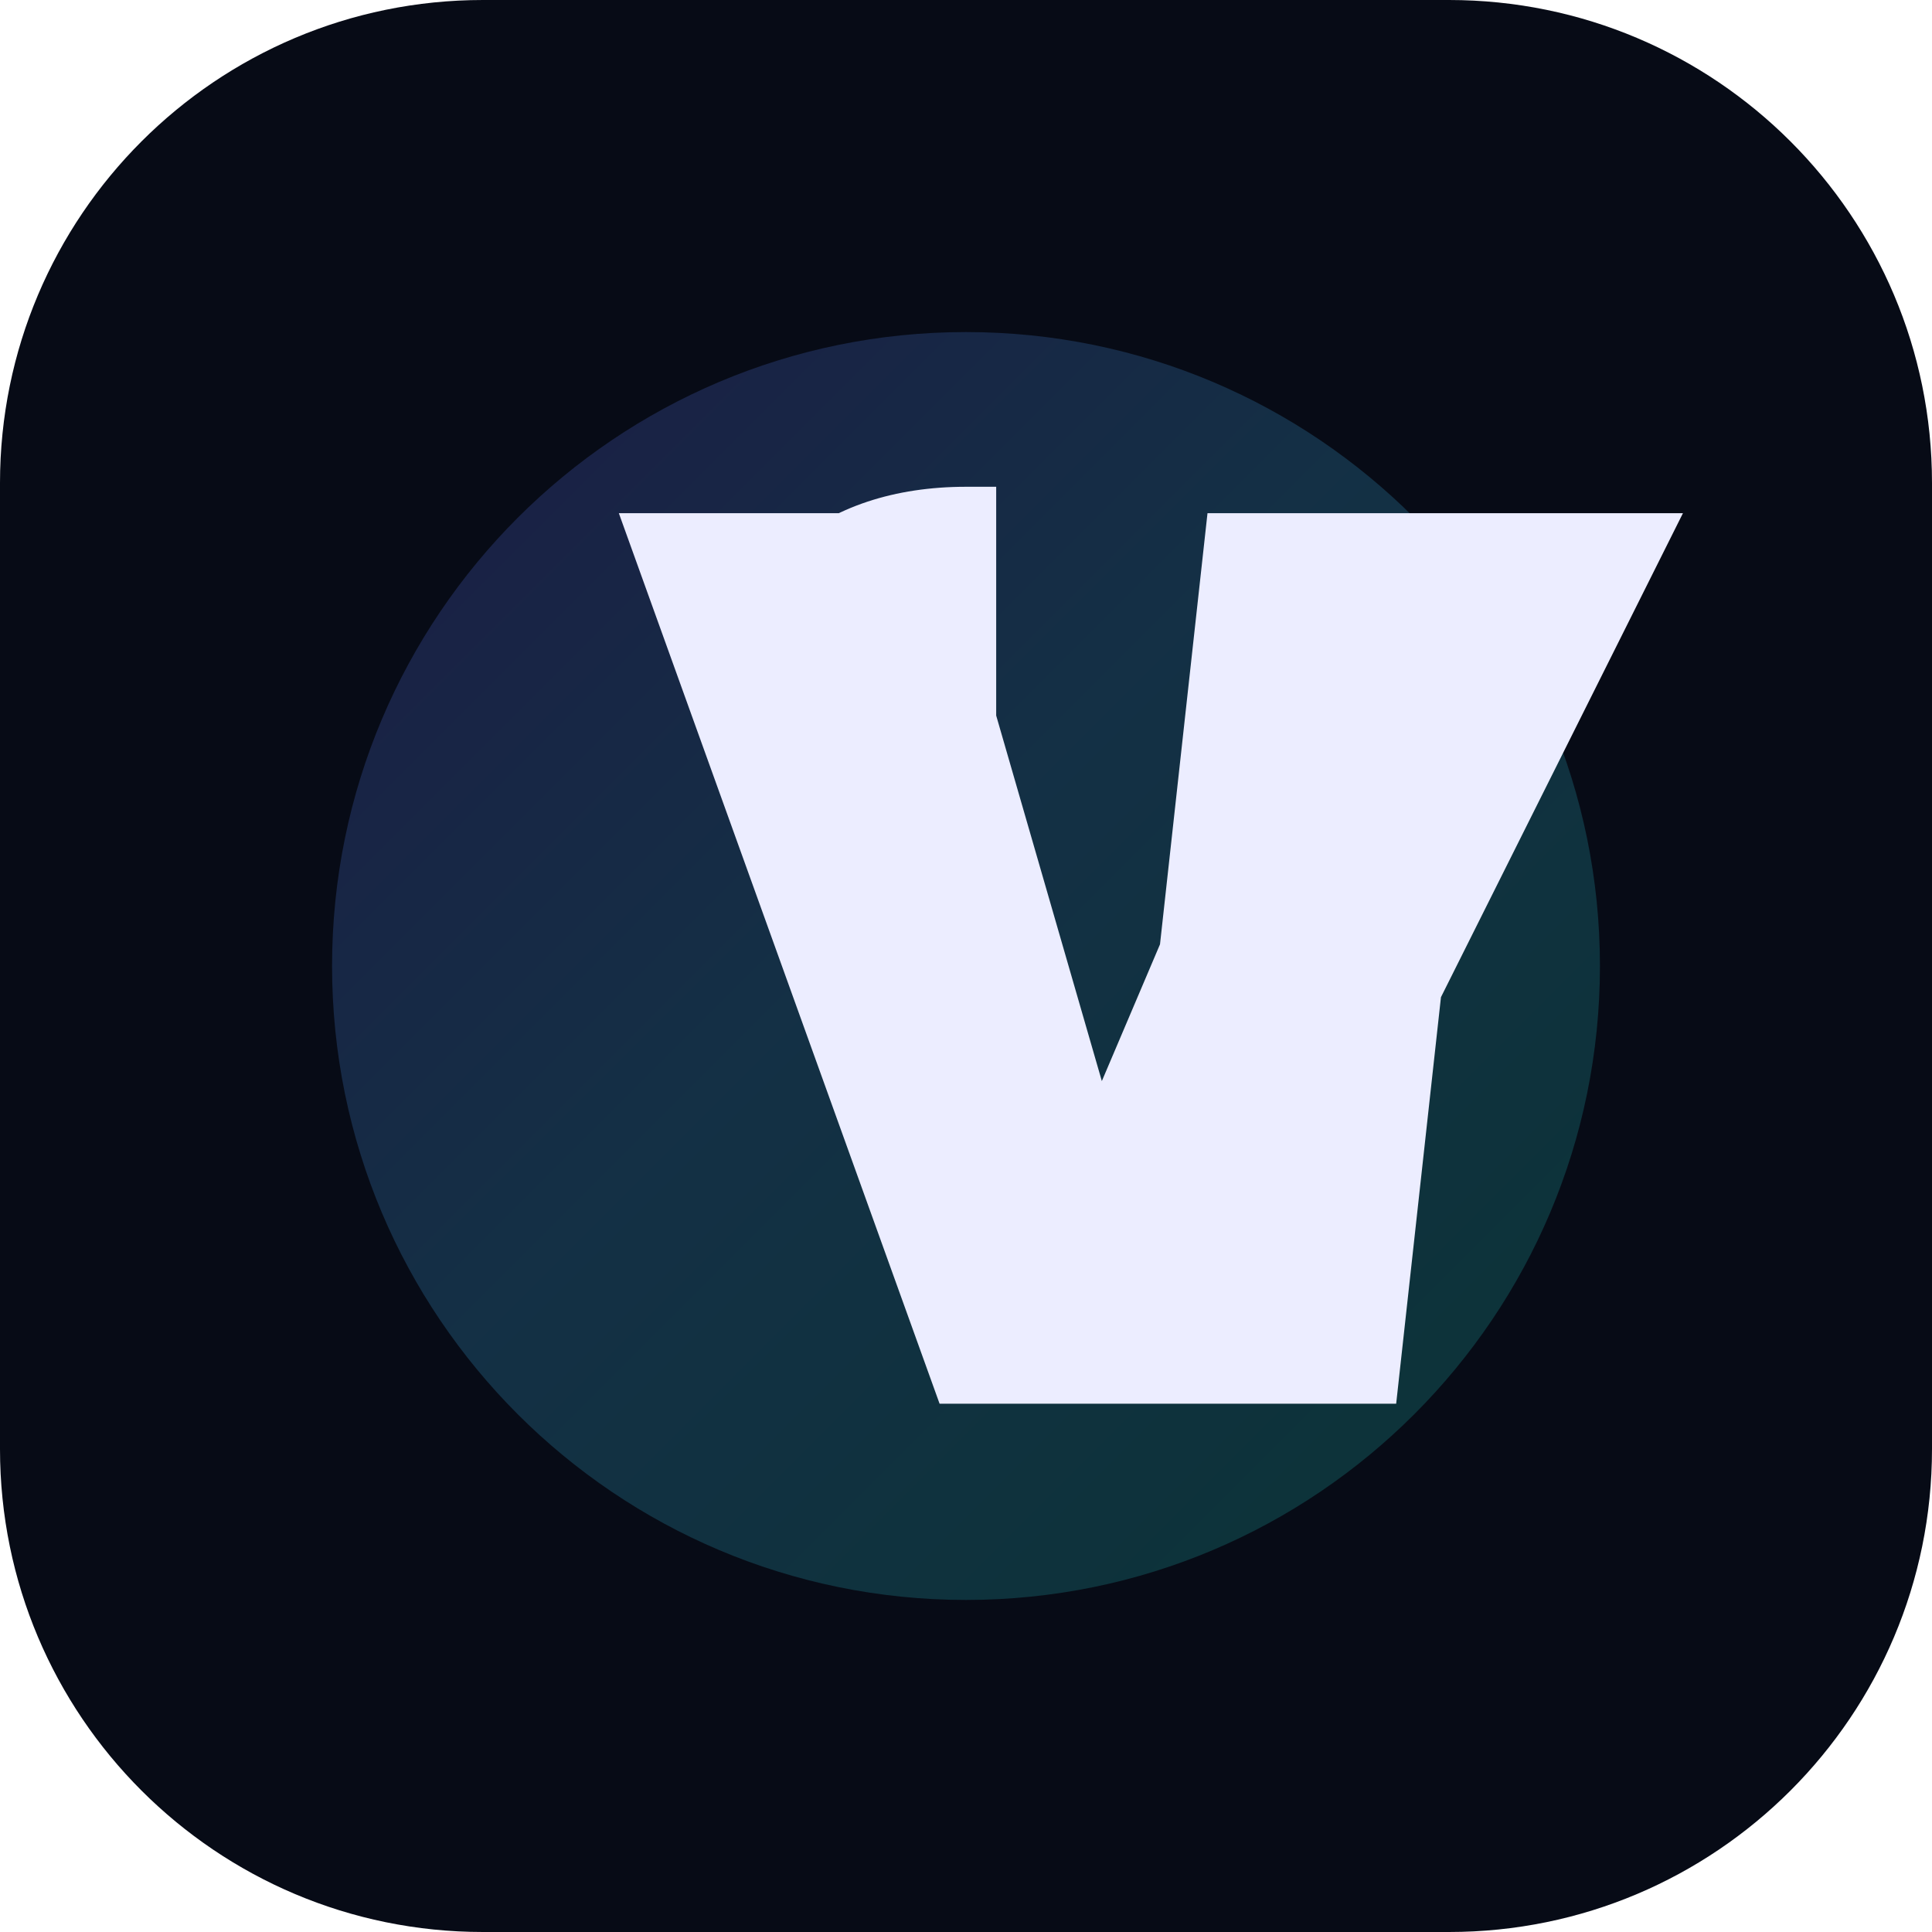
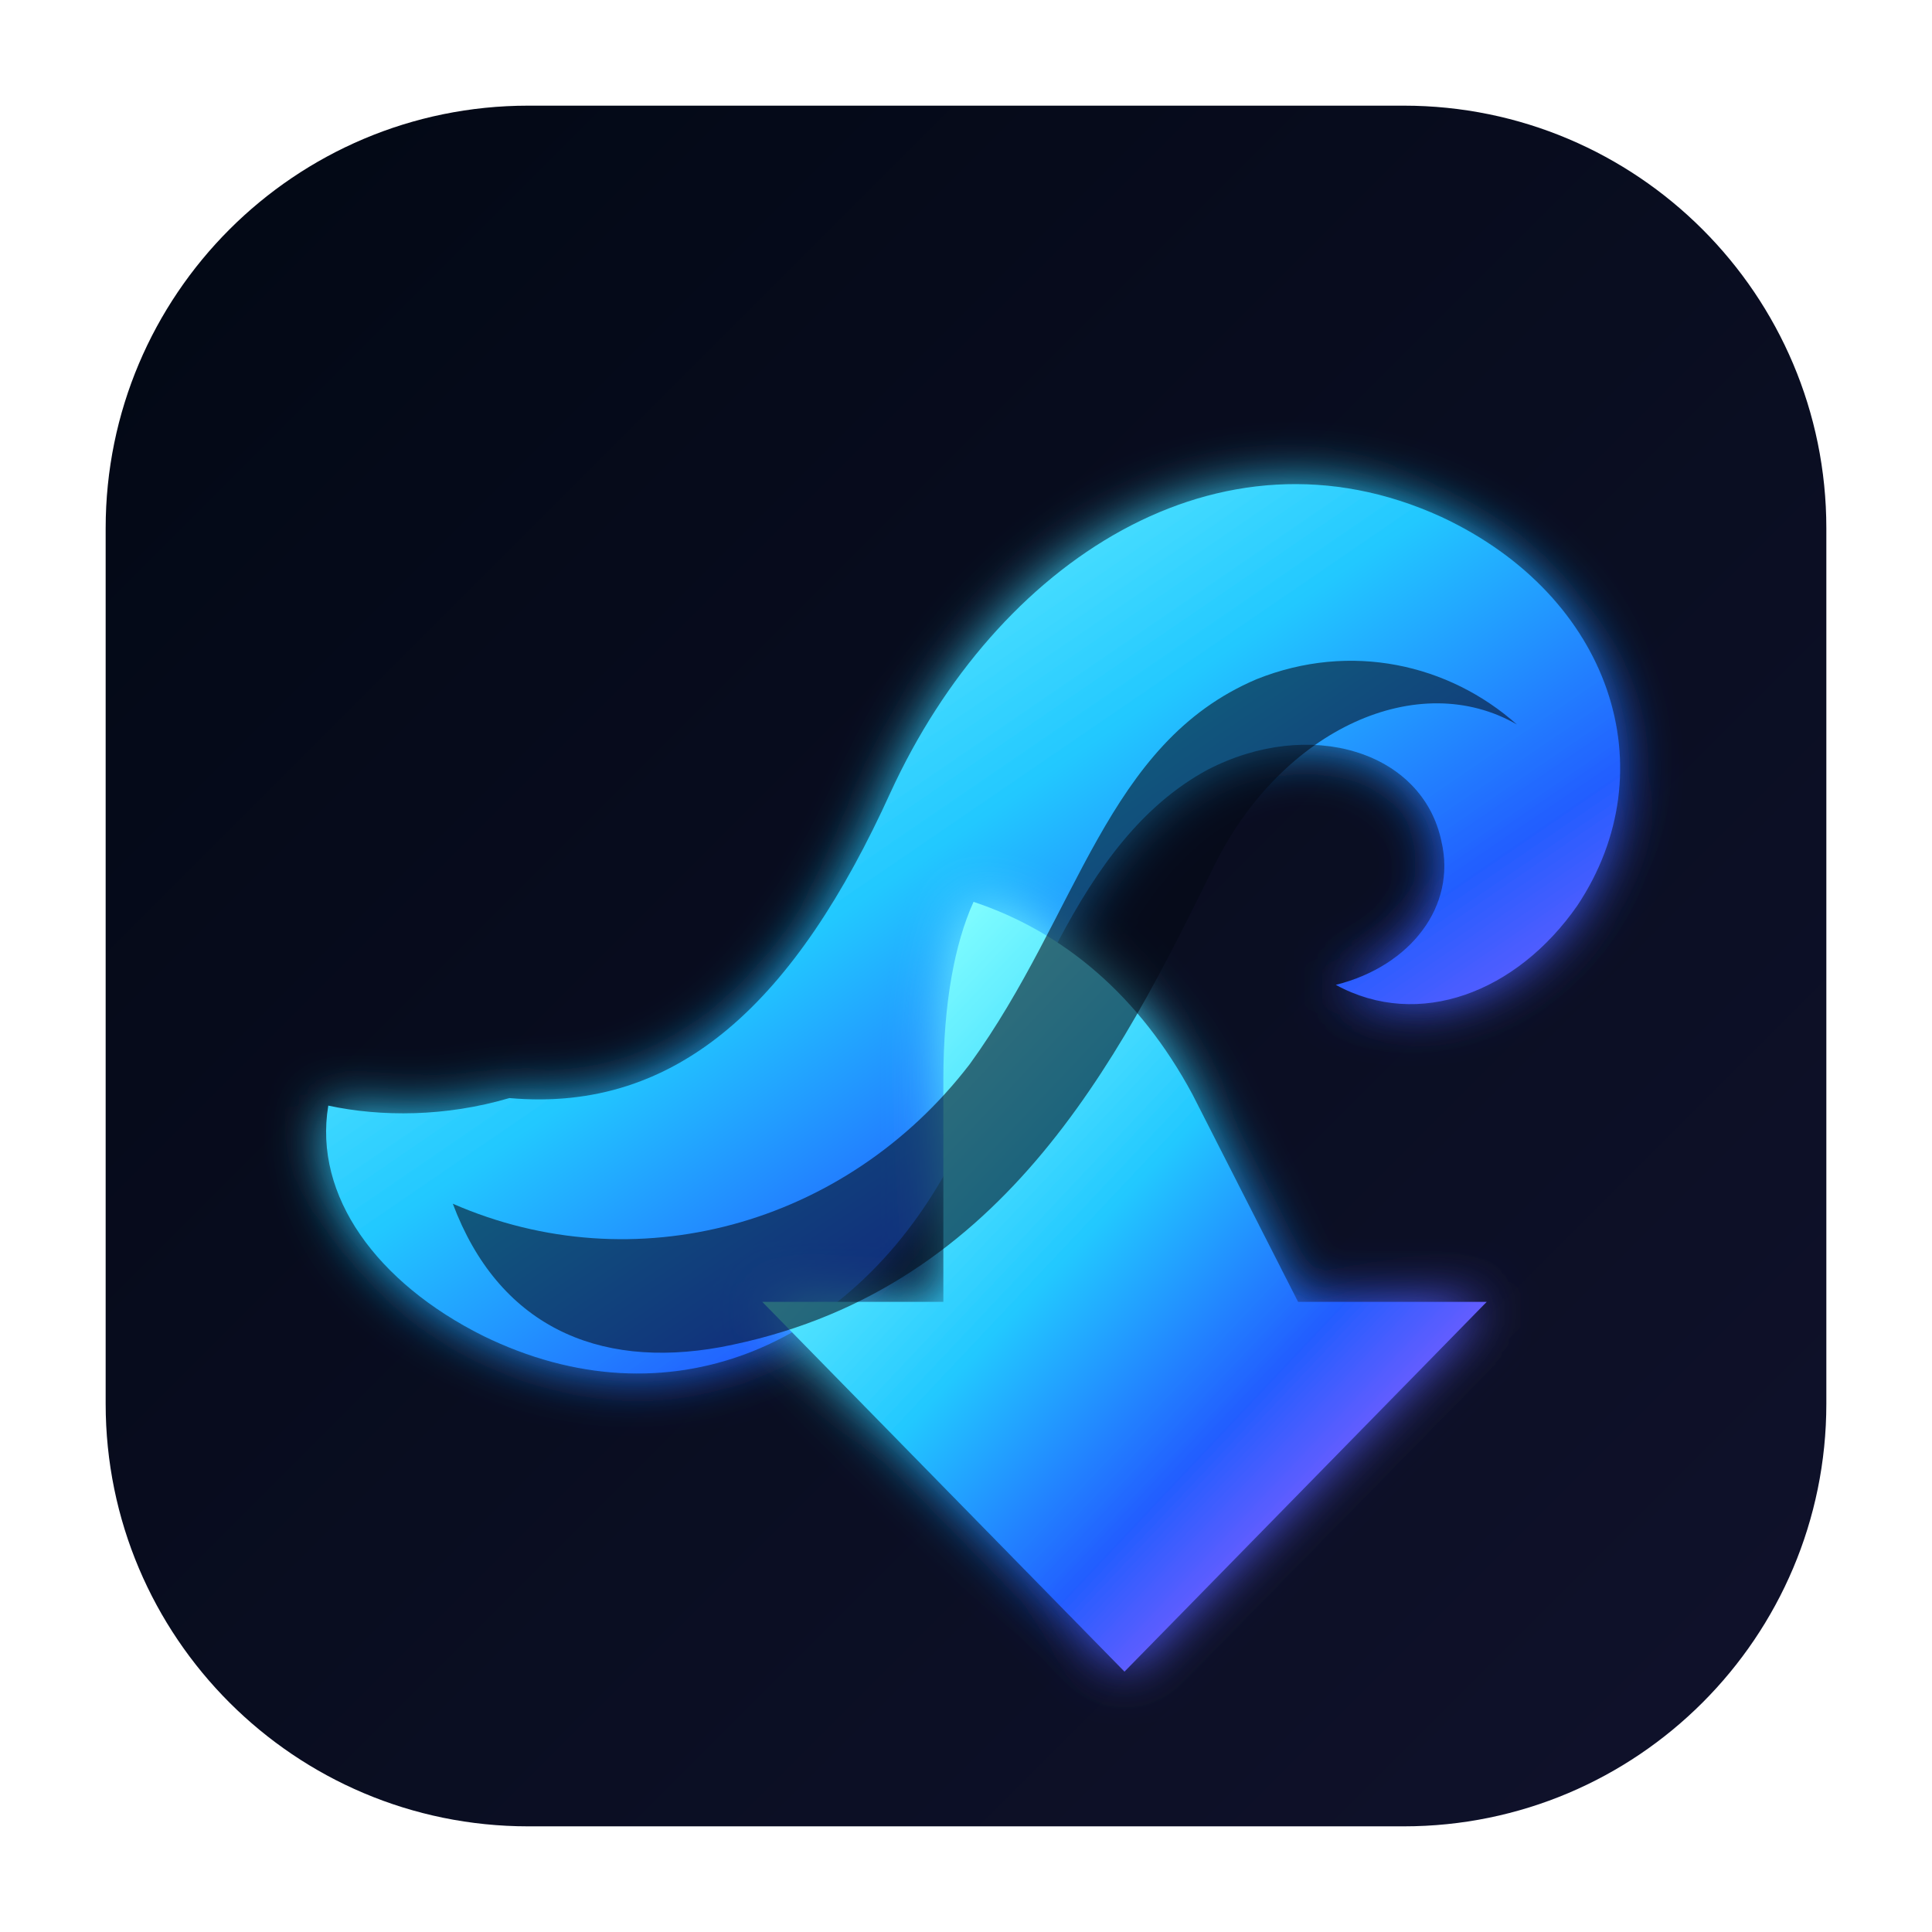
<svg xmlns="http://www.w3.org/2000/svg" viewBox="0 0 512 512" role="img" aria-labelledby="title desc">
  <defs>
-     <linearGradient id="brandGradient" x1="0%" y1="0%" x2="100%" y2="100%">
-       <stop offset="0%" stop-color="#6d5bff" />
-       <stop offset="45%" stop-color="#44c3ff" />
-       <stop offset="100%" stop-color="#14d6b2" />
+     <linearGradient id="bg" x1="0%" y1="0%" x2="100%" y2="100%">
+       <stop offset="0%" stop-color="#020814" />
+       <stop offset="100%" stop-color="#10122c" />
    </linearGradient>
+     <linearGradient id="mark" x1="12%" y1="14%" x2="86%" y2="88%">
+       <stop offset="0%" stop-color="#83ffff" />
+       <stop offset="42%" stop-color="#22c8ff" />
+       <stop offset="72%" stop-color="#245dff" />
+       <stop offset="100%" stop-color="#aa5cff" />
+     </linearGradient>
+     <filter id="glow" x="-25%" y="-25%" width="150%" height="150%">
+       <feGaussianBlur stdDeviation="7" result="blur" />
+       <feMerge>
+         <feMergeNode in="blur" />
+         <feMergeNode in="SourceGraphic" />
+       </feMerge>
+     </filter>
  </defs>
-   <rect width="512" height="512" rx="128" fill="#070b16" />
-   <circle cx="256" cy="256" r="168" fill="url(#brandGradient)" opacity="0.2" />
-   <path d="M164 136h84.5L292 286.5 356 136h90L328 372h-79L164 136zM320 136h76l-26 236h-76L320 136zm-56 120h-8c-36.7 0-66-17.6-66-63 0-43 28.5-64 66-64h8v127z" fill="#ecedff" />
+   <rect x="28" y="28" width="456" height="456" rx="112" fill="url(#bg)" />
+   <path d="M135 291 C180 295 211 265 236 210 C264 149 323 110 382 137 C427 158 442 204 418 240 C402 263 376 273 354 261 C374 256 386 240 382 223 C377 199 347 190 320 204 C285 223 273 270 251 310 C225 357 177 378 128 354 C100 340 83 317 87 293 C101 296 118 296 135 291Z" fill="url(#mark)" filter="url(#glow)" />
+   <path d="M258 239 C282 247 302 264 316 290 L344 345 H394 L298 443 L202 345 H250 L250 286 C250 266 253 250 258 239Z" fill="url(#mark)" filter="url(#glow)" />
+   <path d="M120 319 C168 340 224 325 257 282 C286 242 293 197 333 180 C358 170 384 176 402 192 C376 177 340 193 322 229 C296 282 265 343 191 357 C158 363 132 351 120 319Z" fill="#030916" opacity="0.56" />
</svg>
